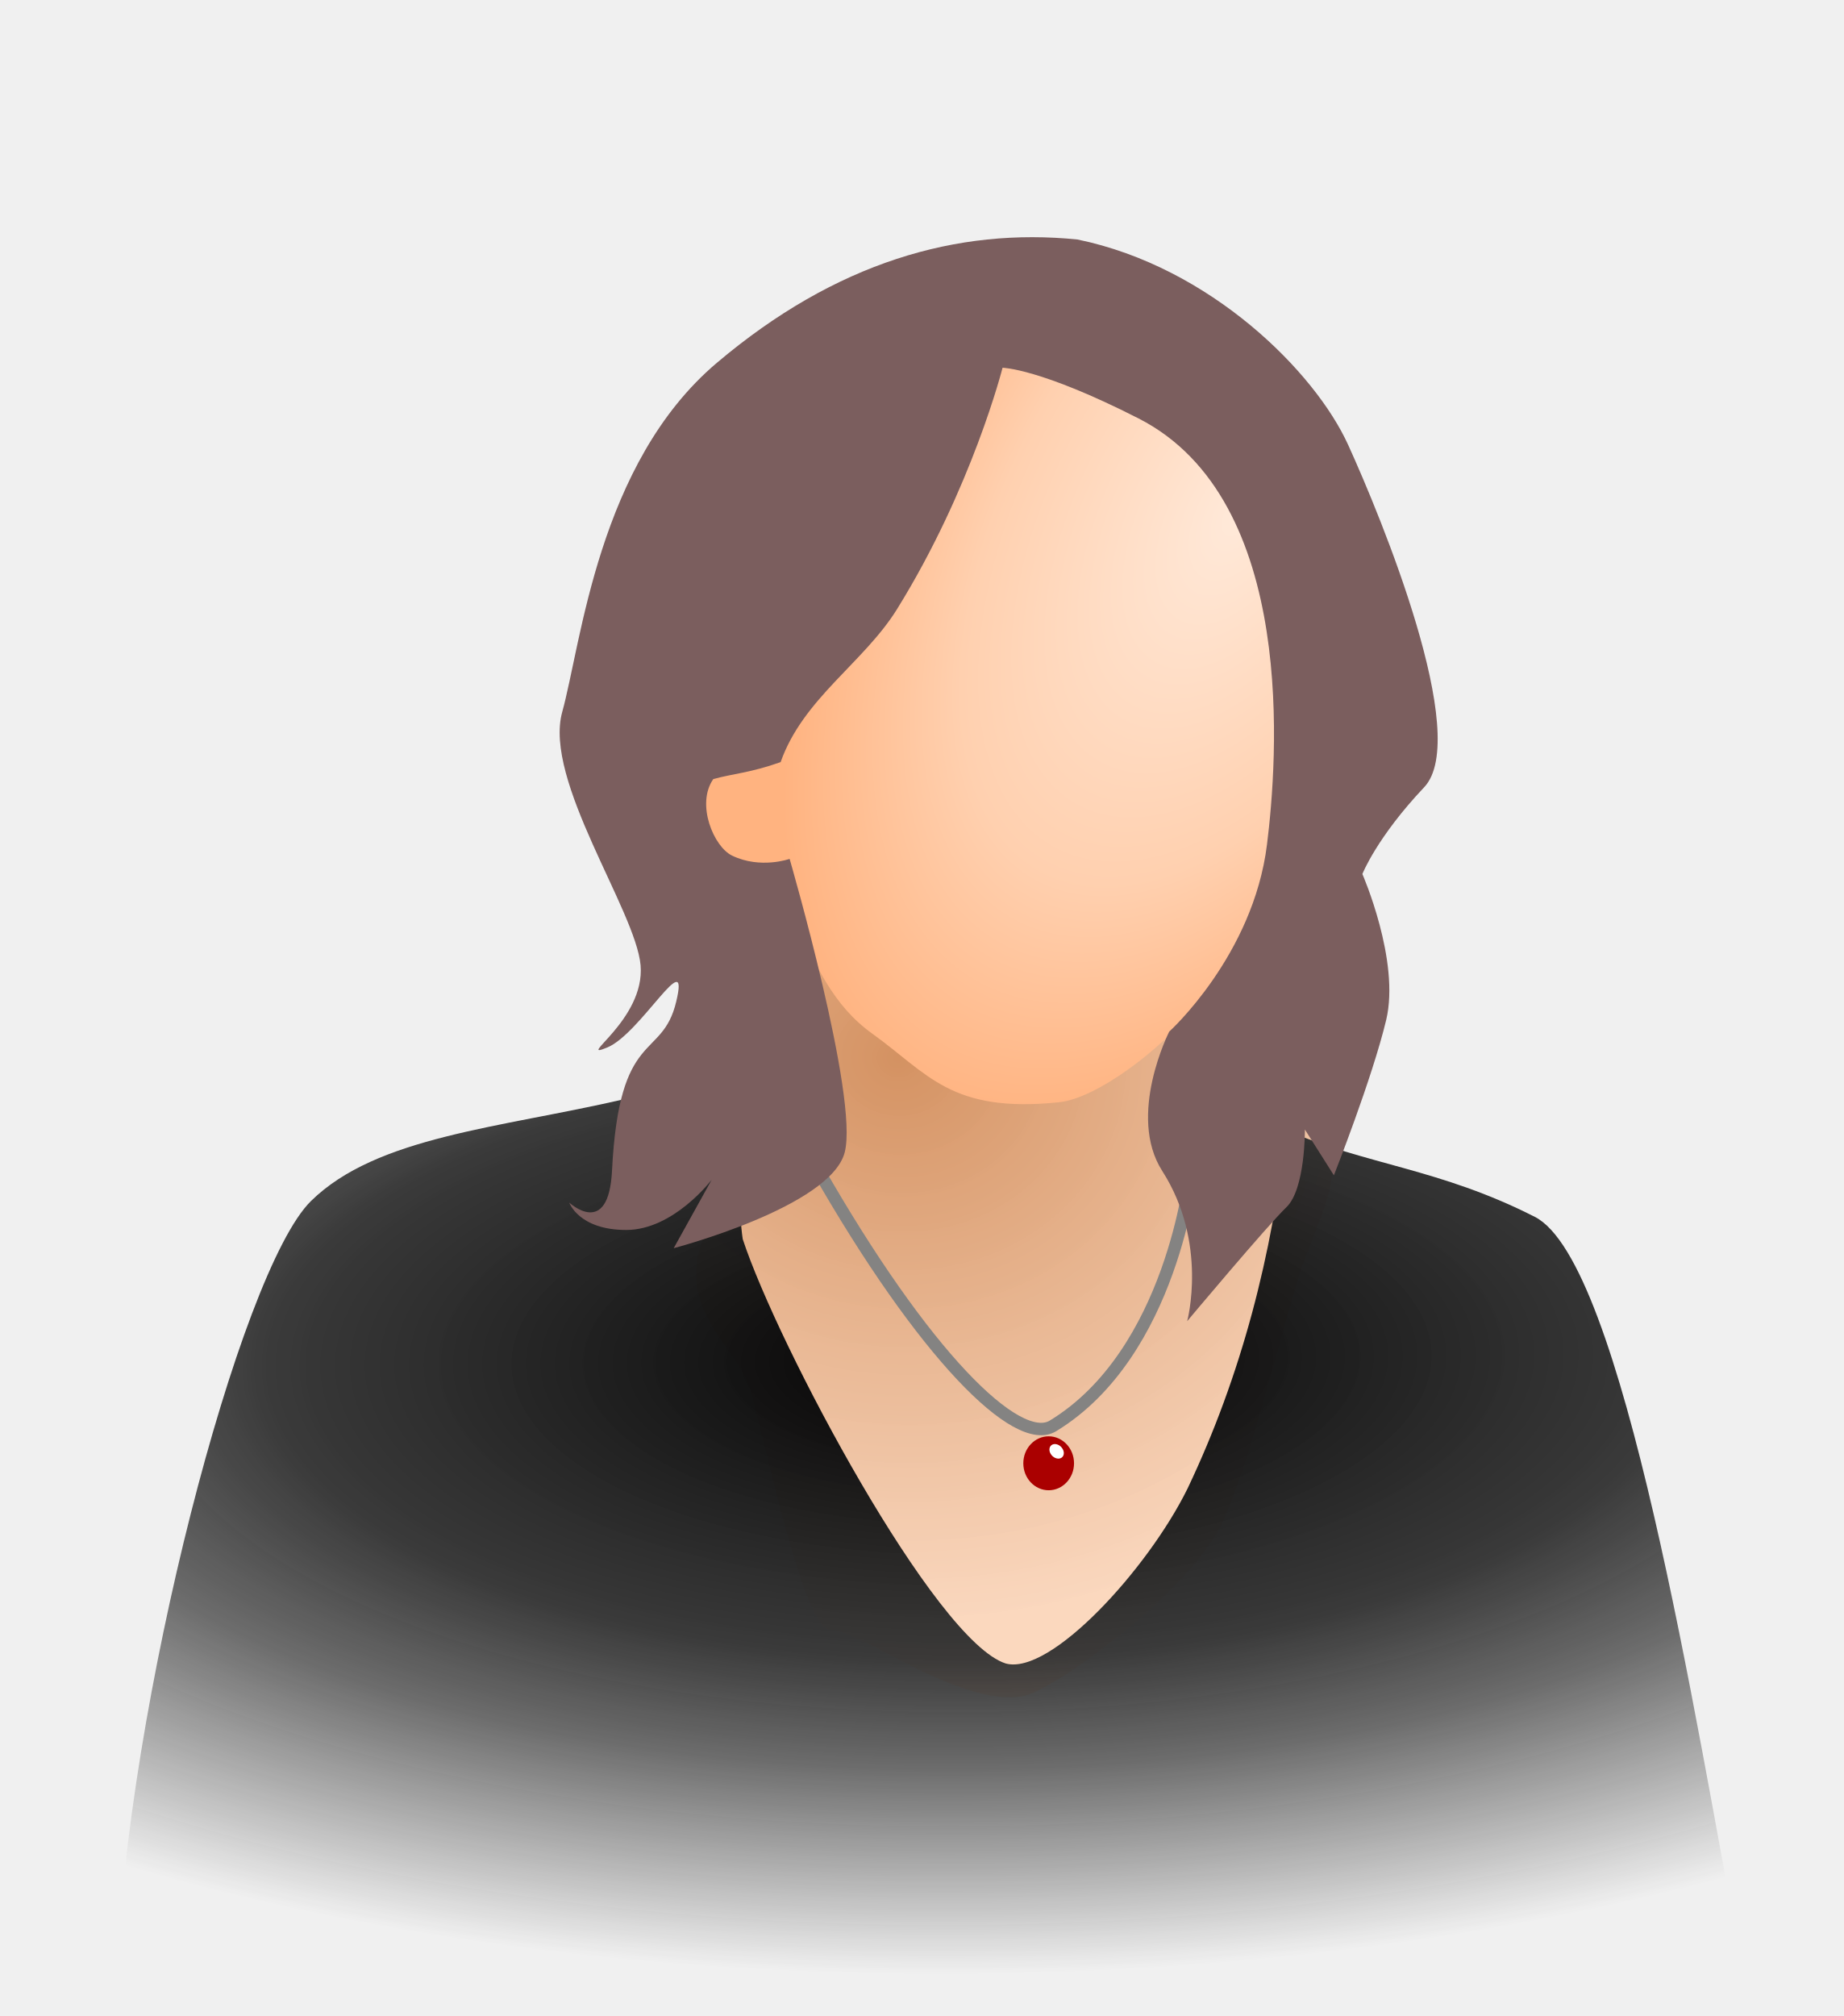
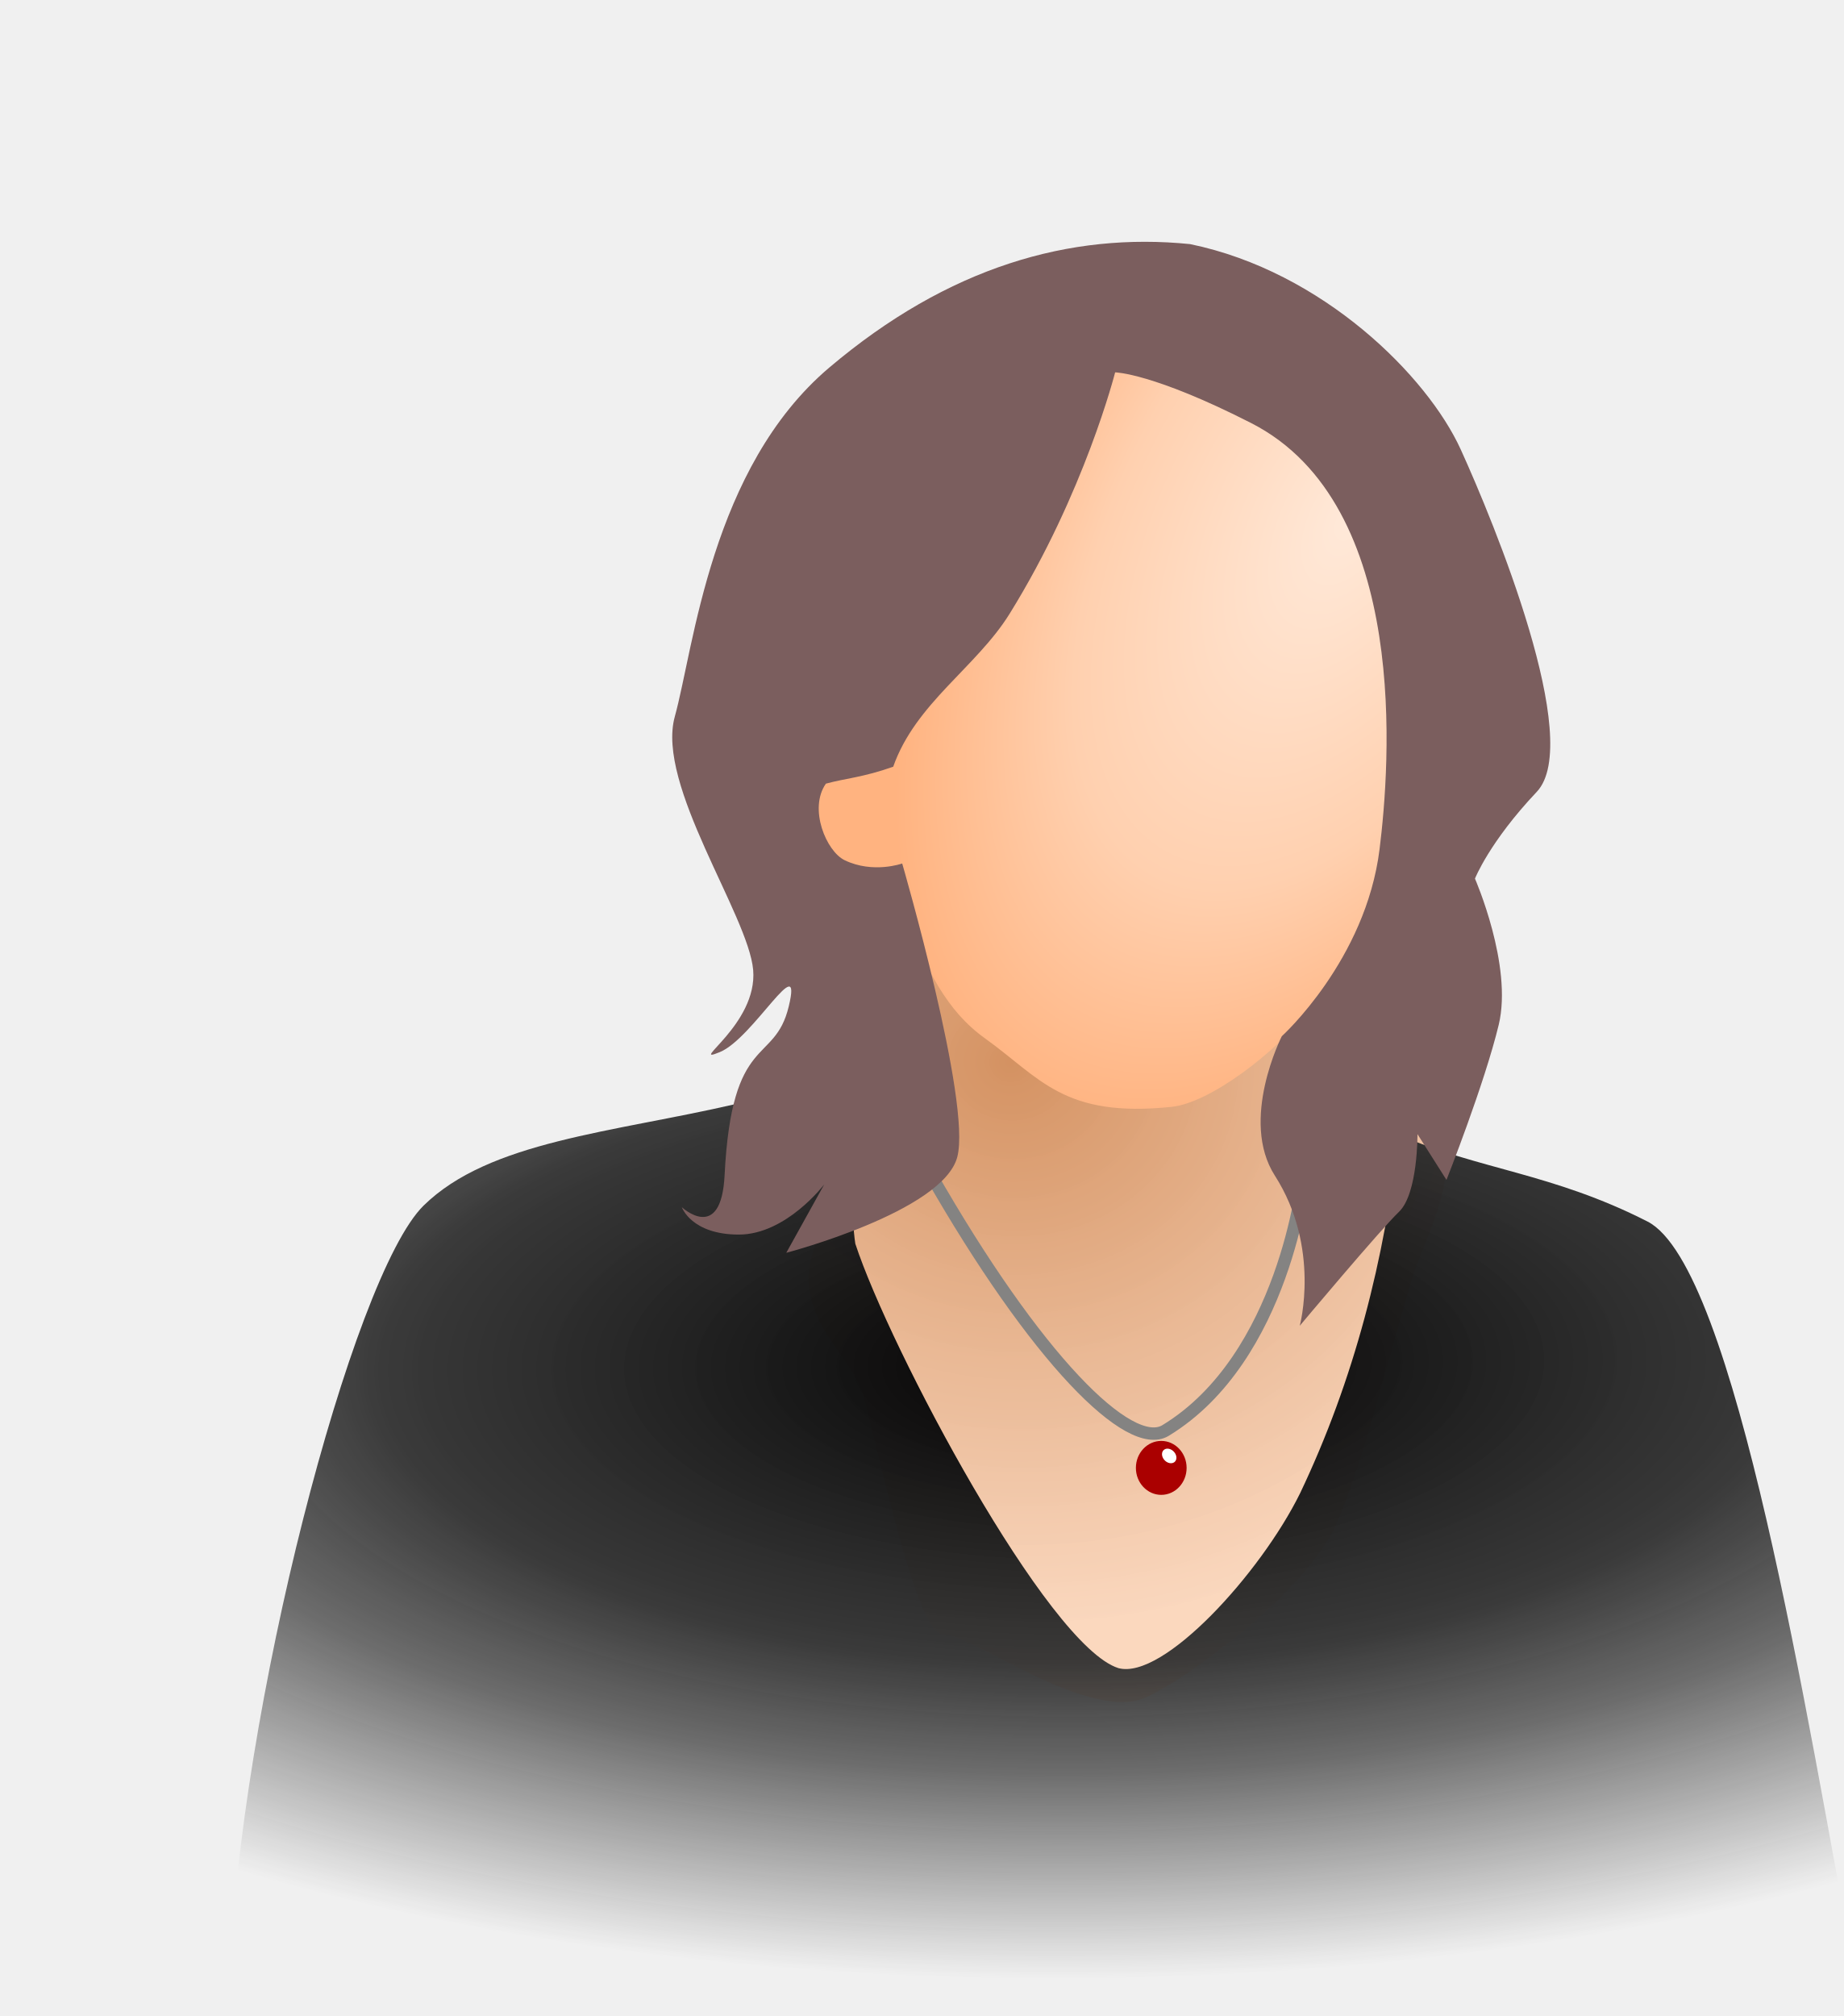
<svg xmlns="http://www.w3.org/2000/svg" xmlns:xlink="http://www.w3.org/1999/xlink" width="107" height="117" viewBox="0 0 28.31 30.956" version="1.1" id="svg2787">
  <defs id="defs2784">
    <linearGradient id="linearGradient2">
      <stop style="stop-color:#000000;stop-opacity:1;" offset="0" id="stop3" />
      <stop style="stop-color:#333333;stop-opacity:0.961;" offset="0.486" id="stop5" />
      <stop style="stop-color:#333333;stop-opacity:0.706;" offset="0.66" id="stop6" />
      <stop style="stop-color:#333333;stop-opacity:0;" offset="1" id="stop4" />
    </linearGradient>
    <linearGradient id="linearGradient1">
      <stop style="stop-color:#d49262;stop-opacity:1;" offset="0" id="stop1" />
      <stop style="stop-color:#fbd6bb;stop-opacity:0.943;" offset="1" id="stop2" />
    </linearGradient>
    <linearGradient id="linearGradient26559">
      <stop style="stop-color:#ffe9d9;stop-opacity:1;" offset="0" id="stop26555" />
      <stop style="stop-color:#ffd0af;stop-opacity:1;" offset="0.608" id="stop26563" />
      <stop style="stop-color:#ffb380;stop-opacity:1;" offset="1" id="stop26557" />
    </linearGradient>
    <radialGradient xlink:href="#linearGradient26559" id="radialGradient26561-8-4-3" cx="50.035" cy="10.592" fx="50.035" fy="10.592" r="5.772" gradientTransform="matrix(-0.6380232,1.185159,0.6646792,0.3304099,40.39825,-59.59677)" gradientUnits="userSpaceOnUse" />
    <mask maskUnits="userSpaceOnUse" id="mask10222">
      <circle style="fill:#ffffff;fill-opacity:1;fill-rule:evenodd;stroke-width:0.224" id="circle10224" cx="13.229" cy="14.817" r="11" />
    </mask>
    <radialGradient xlink:href="#linearGradient1" id="radialGradient2" cx="-13.077" cy="15.058" fx="-13.077" fy="15.058" r="5.211" gradientTransform="matrix(-0.2515372,1.227448,-1.329262,-0.2696845,28.26326,29.67175)" gradientUnits="userSpaceOnUse" />
    <radialGradient xlink:href="#linearGradient2" id="radialGradient6" cx="12.247" cy="12.77" fx="12.247" fy="12.77" r="9.51" gradientTransform="matrix(1.780755,-0.01970107,0.0083491,0.7546661,-9.515354,3.689648)" gradientUnits="userSpaceOnUse" />
  </defs>
  <g id="layer1">
-     <g id="g1" transform="matrix(1.31382,0,0,1.31382,-1.369389,3.6907)" style="stroke-width:0.761">
+     <g id="g1" transform="matrix(1.31382,0,0,1.31382,0.3595395,3.761414)" style="stroke-width:0.761">
      <path id="path13238-1-2-5-8-1" style="fill:url(#radialGradient2);fill-opacity:1;stroke:#000000;stroke-width:0;stroke-linecap:butt;stroke-linejoin:miter;stroke-dasharray:none;stroke-opacity:1" d="m 14.858,8.934 c 0.478,0.439 0.809,0.247 1.048,0.862 0.328,0.844 0.619,0.503 0.699,0.892 0.081,0.396 -0.248,0.978 -0.374,1.393 -0.249,0.822 -0.586,2.208 -0.892,2.884 -0.306,0.676 -1.527,1.672 -2.197,2.001 -0.67,0.329 -2.084,-0.748 -2.391,-0.73 -0.306,0.018 -0.759,-2.162 -0.931,-2.784 C 9.649,12.83 8.596,12.355 9.63,11.057 10.663,9.76 10.176,8.506 10.157,8.268 c -0.019,-0.238 0.691,0.171 0.825,0.317 0.134,0.146 0.682,0.71 1.481,1.042 0.705,0.293 1.289,0.162 1.489,-0.037 0.212,-0.211 1.022,-1.047 1.022,-1.047 z" />
      <path style="fill:url(#radialGradient26561-8-4-3);fill-opacity:1;stroke:#000000;stroke-width:0;stroke-linecap:butt;stroke-linejoin:miter;stroke-dasharray:none;stroke-opacity:1" d="m 15.142,2.245 c 0.433,0.62 0.807,1.767 0.839,3.038 0.032,1.304 -0.038,2.488 -0.933,3.636 C 14.625,9.461 13.857,10.028 13.424,10.073 12.156,10.206 11.889,9.738 11.24,9.273 10.783,8.945 10.57,8.48 10.277,7.806 10.209,7.648 10.166,7.64 10.098,7.47 10.07,7.4 10.051,7.418 9.815,7.447 9.67,7.465 8.875,6.48 8.819,6.194 8.781,5.998 10.066,6.006 10.102,5.9 10.48,4.763 10.923,5 11.032,4.431 11.14,3.863 11.816,2.06 12.663,1.426 c 1.057,0.098 1.775,0.198 2.479,0.819 z" id="path12892-7-4-9-0-9" />
      <path id="path3866-5-8-8-7" mask="none" style="fill:url(#radialGradient6);stroke:#000000;stroke-width:0;stroke-linecap:butt;stroke-linejoin:miter;stroke-dasharray:none;stroke-opacity:0" d="m 9.775,9.409 c 0,0 -0.152,0.331 -1.443,0.63 -1.451,0.336 -2.886,0.433 -3.655,1.189 -0.832,0.819 -2.162,5.911 -2.271,9.095 0.023,0.238 0.021,0.493 0.465,0.439 H 20.955 c 0.374,0.027 0.518,-0.158 0.458,-0.531 -0.562,-2.992 -1.399,-8.293 -2.43,-8.818 -1.113,-0.567 -1.972,-0.606 -2.907,-1.014 -0.162,1.455 -0.52,2.86 -1.152,4.188 -0.461,0.937 -1.601,2.188 -2.125,2.046 -0.829,-0.263 -2.67,-3.727 -3.075,-4.96 -0.101,-0.67 0.052,-2.264 0.052,-2.264 z" />
      <path style="fill:none;stroke:#848382;stroke-width:0.145;stroke-linecap:round;stroke-linejoin:miter;stroke-dasharray:none;stroke-opacity:1" d="m 14.963,10.895 c 0,0 -0.217,2.112 -1.613,2.961 -0.419,0.254 -1.509,-0.827 -2.758,-3.014" id="path27717-0-1-6" />
      <path style="fill:#7b5e5e;fill-opacity:1;stroke:#000000;stroke-width:0;stroke-linecap:butt;stroke-linejoin:miter;stroke-dasharray:none;stroke-opacity:1" d="m 13.637,-0.01 c 1.554,0.32 2.776,1.547 3.164,2.401 0.389,0.854 1.443,3.414 0.888,4.001 -0.555,0.587 -0.722,1.014 -0.722,1.014 0,0 0.444,1.014 0.278,1.707 -0.167,0.694 -0.611,1.814 -0.611,1.814 l -0.339,-0.535 c 0,0 0.006,0.695 -0.216,0.908 -0.222,0.213 -1.16,1.332 -1.16,1.332 0,0 0.248,-0.913 -0.291,-1.755 -0.417,-0.65 0.081,-1.629 0.081,-1.629 0,0 0.982,-0.888 1.143,-2.187 0.119,-0.959 0.37,-4.024 -1.5,-4.979 -1.153,-0.588 -1.591,-0.593 -1.591,-0.593 0,0 -0.357,1.409 -1.234,2.822 -0.388,0.625 -1.1,1.046 -1.36,1.787 -0.356,0.126 -0.554,0.134 -0.787,0.198 -0.205,0.293 0.005,0.792 0.22,0.895 0.333,0.16 0.672,0.038 0.672,0.038 0,0 0.811,2.79 0.644,3.43 -0.167,0.64 -1.999,1.12 -1.999,1.12 l 0.444,-0.8 c 0,0 -0.444,0.587 -0.999,0.587 -0.555,0 -0.666,-0.32 -0.666,-0.32 0,0 0.46,0.428 0.5,-0.373 C 8.28,9.193 8.78,9.593 8.946,8.899 9.113,8.206 8.53,9.273 8.141,9.433 7.753,9.593 8.585,9.113 8.53,8.473 8.474,7.832 7.392,6.312 7.614,5.512 7.836,4.712 8.034,2.604 9.422,1.431 10.81,0.257 12.231,-0.152 13.637,-0.01 Z" id="path26059-6-5-7" />
      <g id="g27721-2-8-1" transform="matrix(-0.5551354,0,0,0.5334449,44.39484,-1.100202)" style="stroke-width:1.009">
        <ellipse style="fill:#aa0000;fill-opacity:1;fill-rule:evenodd;stroke-width:0.267" id="path11936-3-7-4-3-1" cx="56.013" cy="28.856" rx="0.534" ry="0.591" />
        <ellipse style="fill:#ffffff;fill-rule:evenodd;stroke-width:0.267" id="path12898-2-3-7-8-0" cx="61.474" cy="-12.193" rx="0.135" ry="0.174" transform="matrix(0.7845642,0.6200476,-0.6245485,0.780986,0,0)" />
      </g>
    </g>
  </g>
</svg>
